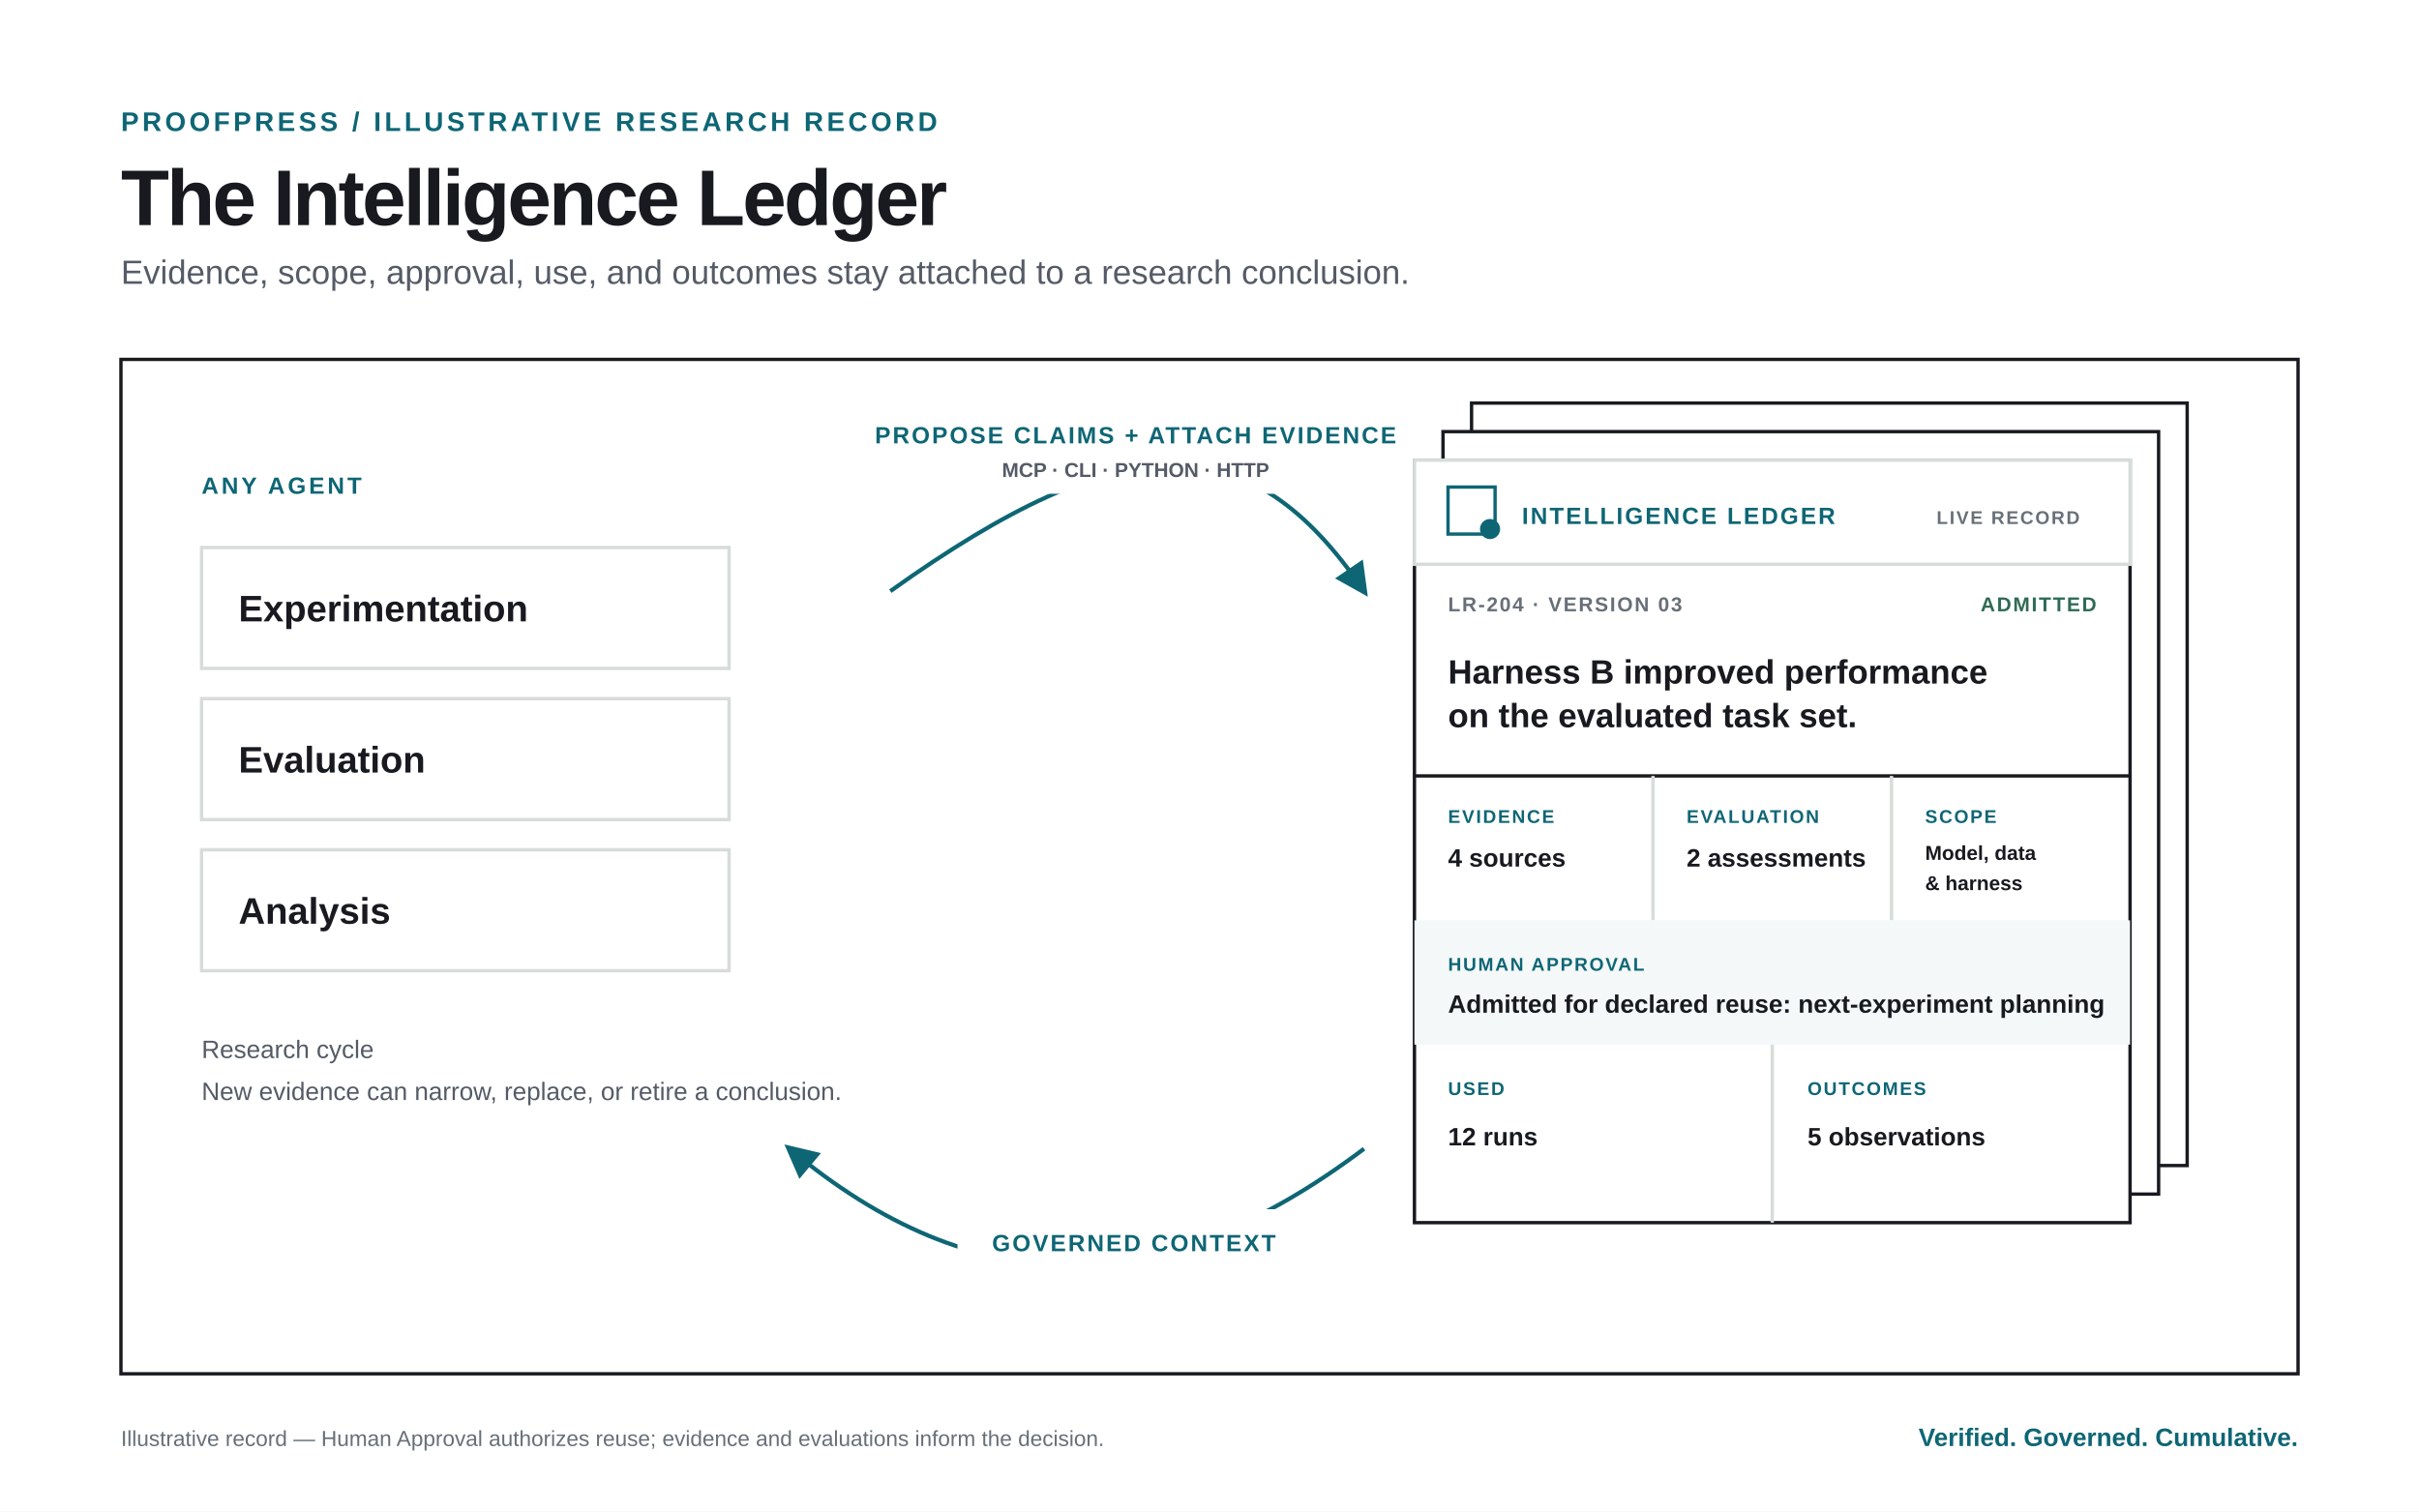
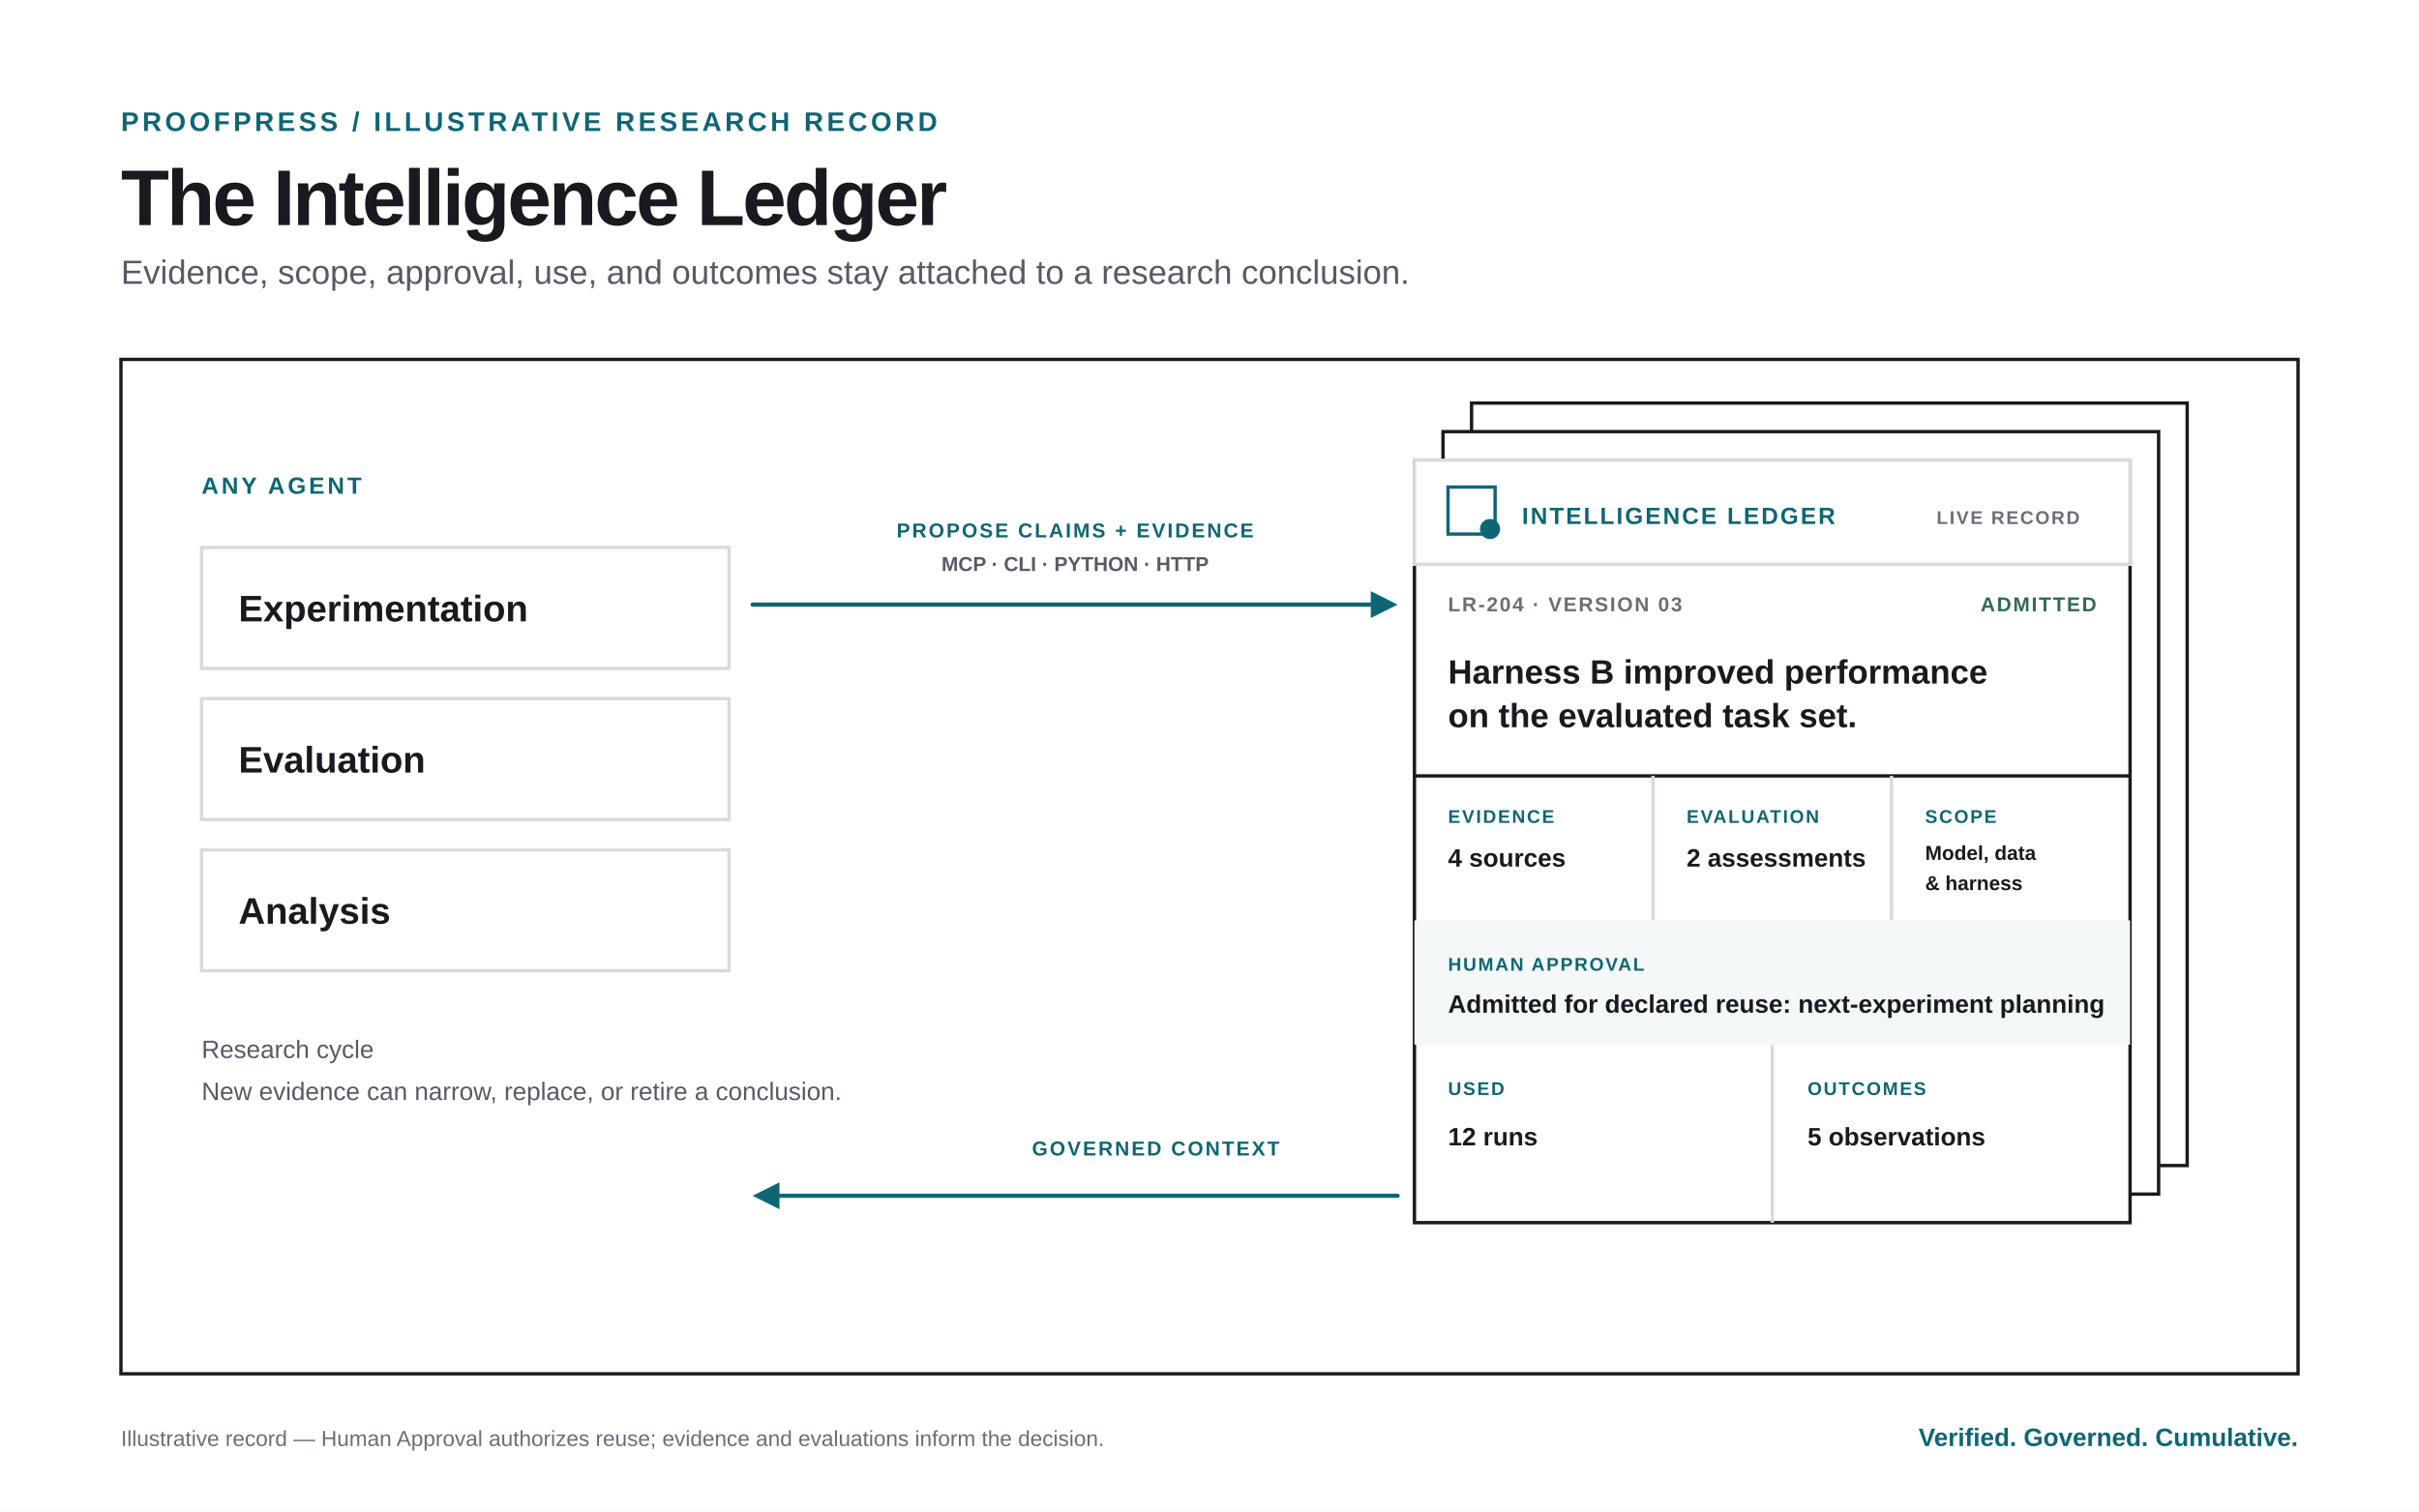
- <svg xmlns="http://www.w3.org/2000/svg" viewBox="0 0 1440 900" role="img" aria-labelledby="title description">
-   <defs>
-     <marker id="flow-arrow" viewBox="0 0 10 10" refX="8" refY="5" markerWidth="8" markerHeight="8" orient="auto">
-       <path d="M0 0L10 5L0 10Z" fill="#0E6675" />
-     </marker>
-   </defs>
+ <svg xmlns="http://www.w3.org/2000/svg" viewBox="0 0 1440 900" role="img" aria-labelledby="research-ledger-title research-ledger-description">
  <rect width="1440" height="900" fill="#FFFFFF" />
  <g font-family="Arial, Helvetica, sans-serif">
    <text x="72" y="78" fill="#0E6675" font-size="16" font-weight="700" letter-spacing="2">PROOFPRESS / ILLUSTRATIVE RESEARCH RECORD</text>
    <text x="72" y="134" fill="#181A20" font-size="47" font-weight="700" letter-spacing="-1.5">The Intelligence Ledger</text>
    <text x="72" y="169" fill="#555B66" font-size="20">Evidence, scope, approval, use, and outcomes stay attached to a research conclusion.</text>
  </g>
  <rect x="72" y="214" width="1296" height="604" fill="#FFFFFF" stroke="#181A20" stroke-width="2" />
-   <g fill="none" stroke="#0E6675" stroke-width="2.5" marker-end="url(#flow-arrow)">
-     <path d="M530 352C670 252 744 252 812 352" />
-     <path d="M812 684C690 776 580 776 470 684" />
+   <g fill="none" stroke="#0E6675" stroke-width="2.5" stroke-linecap="round">
+     <path d="M448 360H816" />
+     <path d="M832 712H464" />
  </g>
+   <path d="M832 360L816 352V368Z" fill="#0E6675" />
+   <path d="M448 712L464 704V720Z" fill="#0E6675" />
  <g font-family="Arial, Helvetica, sans-serif">
-     <rect x="526" y="242" width="300" height="52" fill="#FFFFFF" />
-     <text x="676" y="264" fill="#0E6675" font-size="14" font-weight="700" letter-spacing="1.2" text-anchor="middle">PROPOSE CLAIMS + ATTACH EVIDENCE</text>
-     <text x="676" y="284" fill="#555B66" font-size="12" font-weight="600" text-anchor="middle">MCP · CLI · PYTHON · HTTP</text>
-     <rect x="570" y="720" width="210" height="38" fill="#FFFFFF" />
-     <text x="675" y="745" fill="#0E6675" font-size="14" font-weight="700" letter-spacing="1.2" text-anchor="middle">GOVERNED CONTEXT</text>
+     <rect x="520" y="304" width="240" height="40" fill="#FFFFFF" />
+     <text x="640" y="320" fill="#0E6675" font-size="12" font-weight="700" letter-spacing="1.2" text-anchor="middle">PROPOSE CLAIMS + EVIDENCE</text>
+     <text x="640" y="340" fill="#555B66" font-size="12" font-weight="600" text-anchor="middle">MCP · CLI · PYTHON · HTTP</text>
+     <rect x="576" y="668" width="224" height="28" fill="#FFFFFF" />
+     <text x="688" y="688" fill="#0E6675" font-size="12" font-weight="700" letter-spacing="1.2" text-anchor="middle">GOVERNED CONTEXT</text>
  </g>
  <g font-family="Arial, Helvetica, sans-serif">
    <text x="120" y="294" fill="#0E6675" font-size="14" font-weight="700" letter-spacing="1.7">ANY AGENT</text>
    <rect x="120" y="326" width="314" height="72" fill="#FFFFFF" stroke="#D7DCD9" stroke-width="2" />
    <rect x="120" y="416" width="314" height="72" fill="#FFFFFF" stroke="#D7DCD9" stroke-width="2" />
    <rect x="120" y="506" width="314" height="72" fill="#FFFFFF" stroke="#D7DCD9" stroke-width="2" />
    <text x="142" y="370" fill="#181A20" font-size="22" font-weight="700">Experimentation</text>
    <text x="142" y="460" fill="#181A20" font-size="22" font-weight="700">Evaluation</text>
    <text x="142" y="550" fill="#181A20" font-size="22" font-weight="700">Analysis</text>
    <text x="120" y="630" fill="#555B66" font-size="15">Research cycle</text>
    <text x="120" y="655" fill="#555B66" font-size="15">New evidence can narrow, replace, or retire a conclusion.</text>
  </g>
  <g>
    <rect x="842" y="274" width="426" height="454" fill="#FFFFFF" stroke="#181A20" stroke-width="2" transform="translate(34 -34)" />
    <rect x="842" y="274" width="426" height="454" fill="#FFFFFF" stroke="#181A20" stroke-width="2" transform="translate(17 -17)" />
    <rect x="842" y="274" width="426" height="454" fill="#FFFFFF" stroke="#181A20" stroke-width="2" />
    <rect x="842" y="274" width="426" height="62" fill="#FFFFFF" stroke="#D7DCD9" stroke-width="2" />
    <rect x="862" y="290" width="28" height="28" fill="#FFFFFF" stroke="#0E6675" stroke-width="2" />
    <circle cx="887" cy="315" r="6" fill="#0E6675" />
    <g font-family="Arial, Helvetica, sans-serif">
      <text x="906" y="312" fill="#0E6675" font-size="14" font-weight="700" letter-spacing="1.2">INTELLIGENCE LEDGER</text>
      <text x="1238" y="312" fill="#686F78" font-size="11" font-weight="700" letter-spacing="1" text-anchor="end">LIVE RECORD</text>
      <text x="862" y="364" fill="#686F78" font-size="12" font-weight="700" letter-spacing="1">LR-204 · VERSION 03</text>
      <text x="1248" y="364" fill="#2F6B54" font-size="12" font-weight="700" letter-spacing="1" text-anchor="end">ADMITTED</text>
      <text x="862" y="407" fill="#181A20" font-size="20" font-weight="700">Harness B improved performance</text>
      <text x="862" y="433" fill="#181A20" font-size="20" font-weight="700">on the evaluated task set.</text>
    </g>
    <path d="M842 462H1268" stroke="#181A20" stroke-width="2" />
    <path d="M984 462V548M1126 462V548" stroke="#D7DCD9" stroke-width="2" />
    <g font-family="Arial, Helvetica, sans-serif">
      <text x="862" y="490" fill="#0E6675" font-size="11" font-weight="700" letter-spacing="1">EVIDENCE</text>
      <text x="862" y="516" fill="#181A20" font-size="15" font-weight="700">4 sources</text>
      <text x="1004" y="490" fill="#0E6675" font-size="11" font-weight="700" letter-spacing="1">EVALUATION</text>
      <text x="1004" y="516" fill="#181A20" font-size="15" font-weight="700">2 assessments</text>
      <text x="1146" y="490" fill="#0E6675" font-size="11" font-weight="700" letter-spacing="1">SCOPE</text>
      <text x="1146" y="512" fill="#181A20" font-size="12" font-weight="700">Model, data</text>
      <text x="1146" y="530" fill="#181A20" font-size="12" font-weight="700">&amp; harness</text>
    </g>
    <rect x="842" y="548" width="426" height="74" fill="#F4F8F8" />
    <g font-family="Arial, Helvetica, sans-serif">
      <text x="862" y="578" fill="#0E6675" font-size="11" font-weight="700" letter-spacing="1">HUMAN APPROVAL</text>
      <text x="862" y="603" fill="#181A20" font-size="15" font-weight="700">Admitted for declared reuse: next-experiment planning</text>
    </g>
    <path d="M1055 622V728" stroke="#D7DCD9" stroke-width="2" />
    <g font-family="Arial, Helvetica, sans-serif">
      <text x="862" y="652" fill="#0E6675" font-size="11" font-weight="700" letter-spacing="1">USED</text>
      <text x="862" y="682" fill="#181A20" font-size="15" font-weight="700">12 runs</text>
      <text x="1076" y="652" fill="#0E6675" font-size="11" font-weight="700" letter-spacing="1">OUTCOMES</text>
      <text x="1076" y="682" fill="#181A20" font-size="15" font-weight="700">5 observations</text>
    </g>
  </g>
  <g font-family="Arial, Helvetica, sans-serif">
    <text x="72" y="861" fill="#686F78" font-size="13">Illustrative record — Human Approval authorizes reuse; evidence and evaluations inform the decision.</text>
    <text x="1368" y="861" fill="#0E6675" font-size="15" font-weight="700" text-anchor="end">Verified. Governed. Cumulative.</text>
  </g>
</svg>
